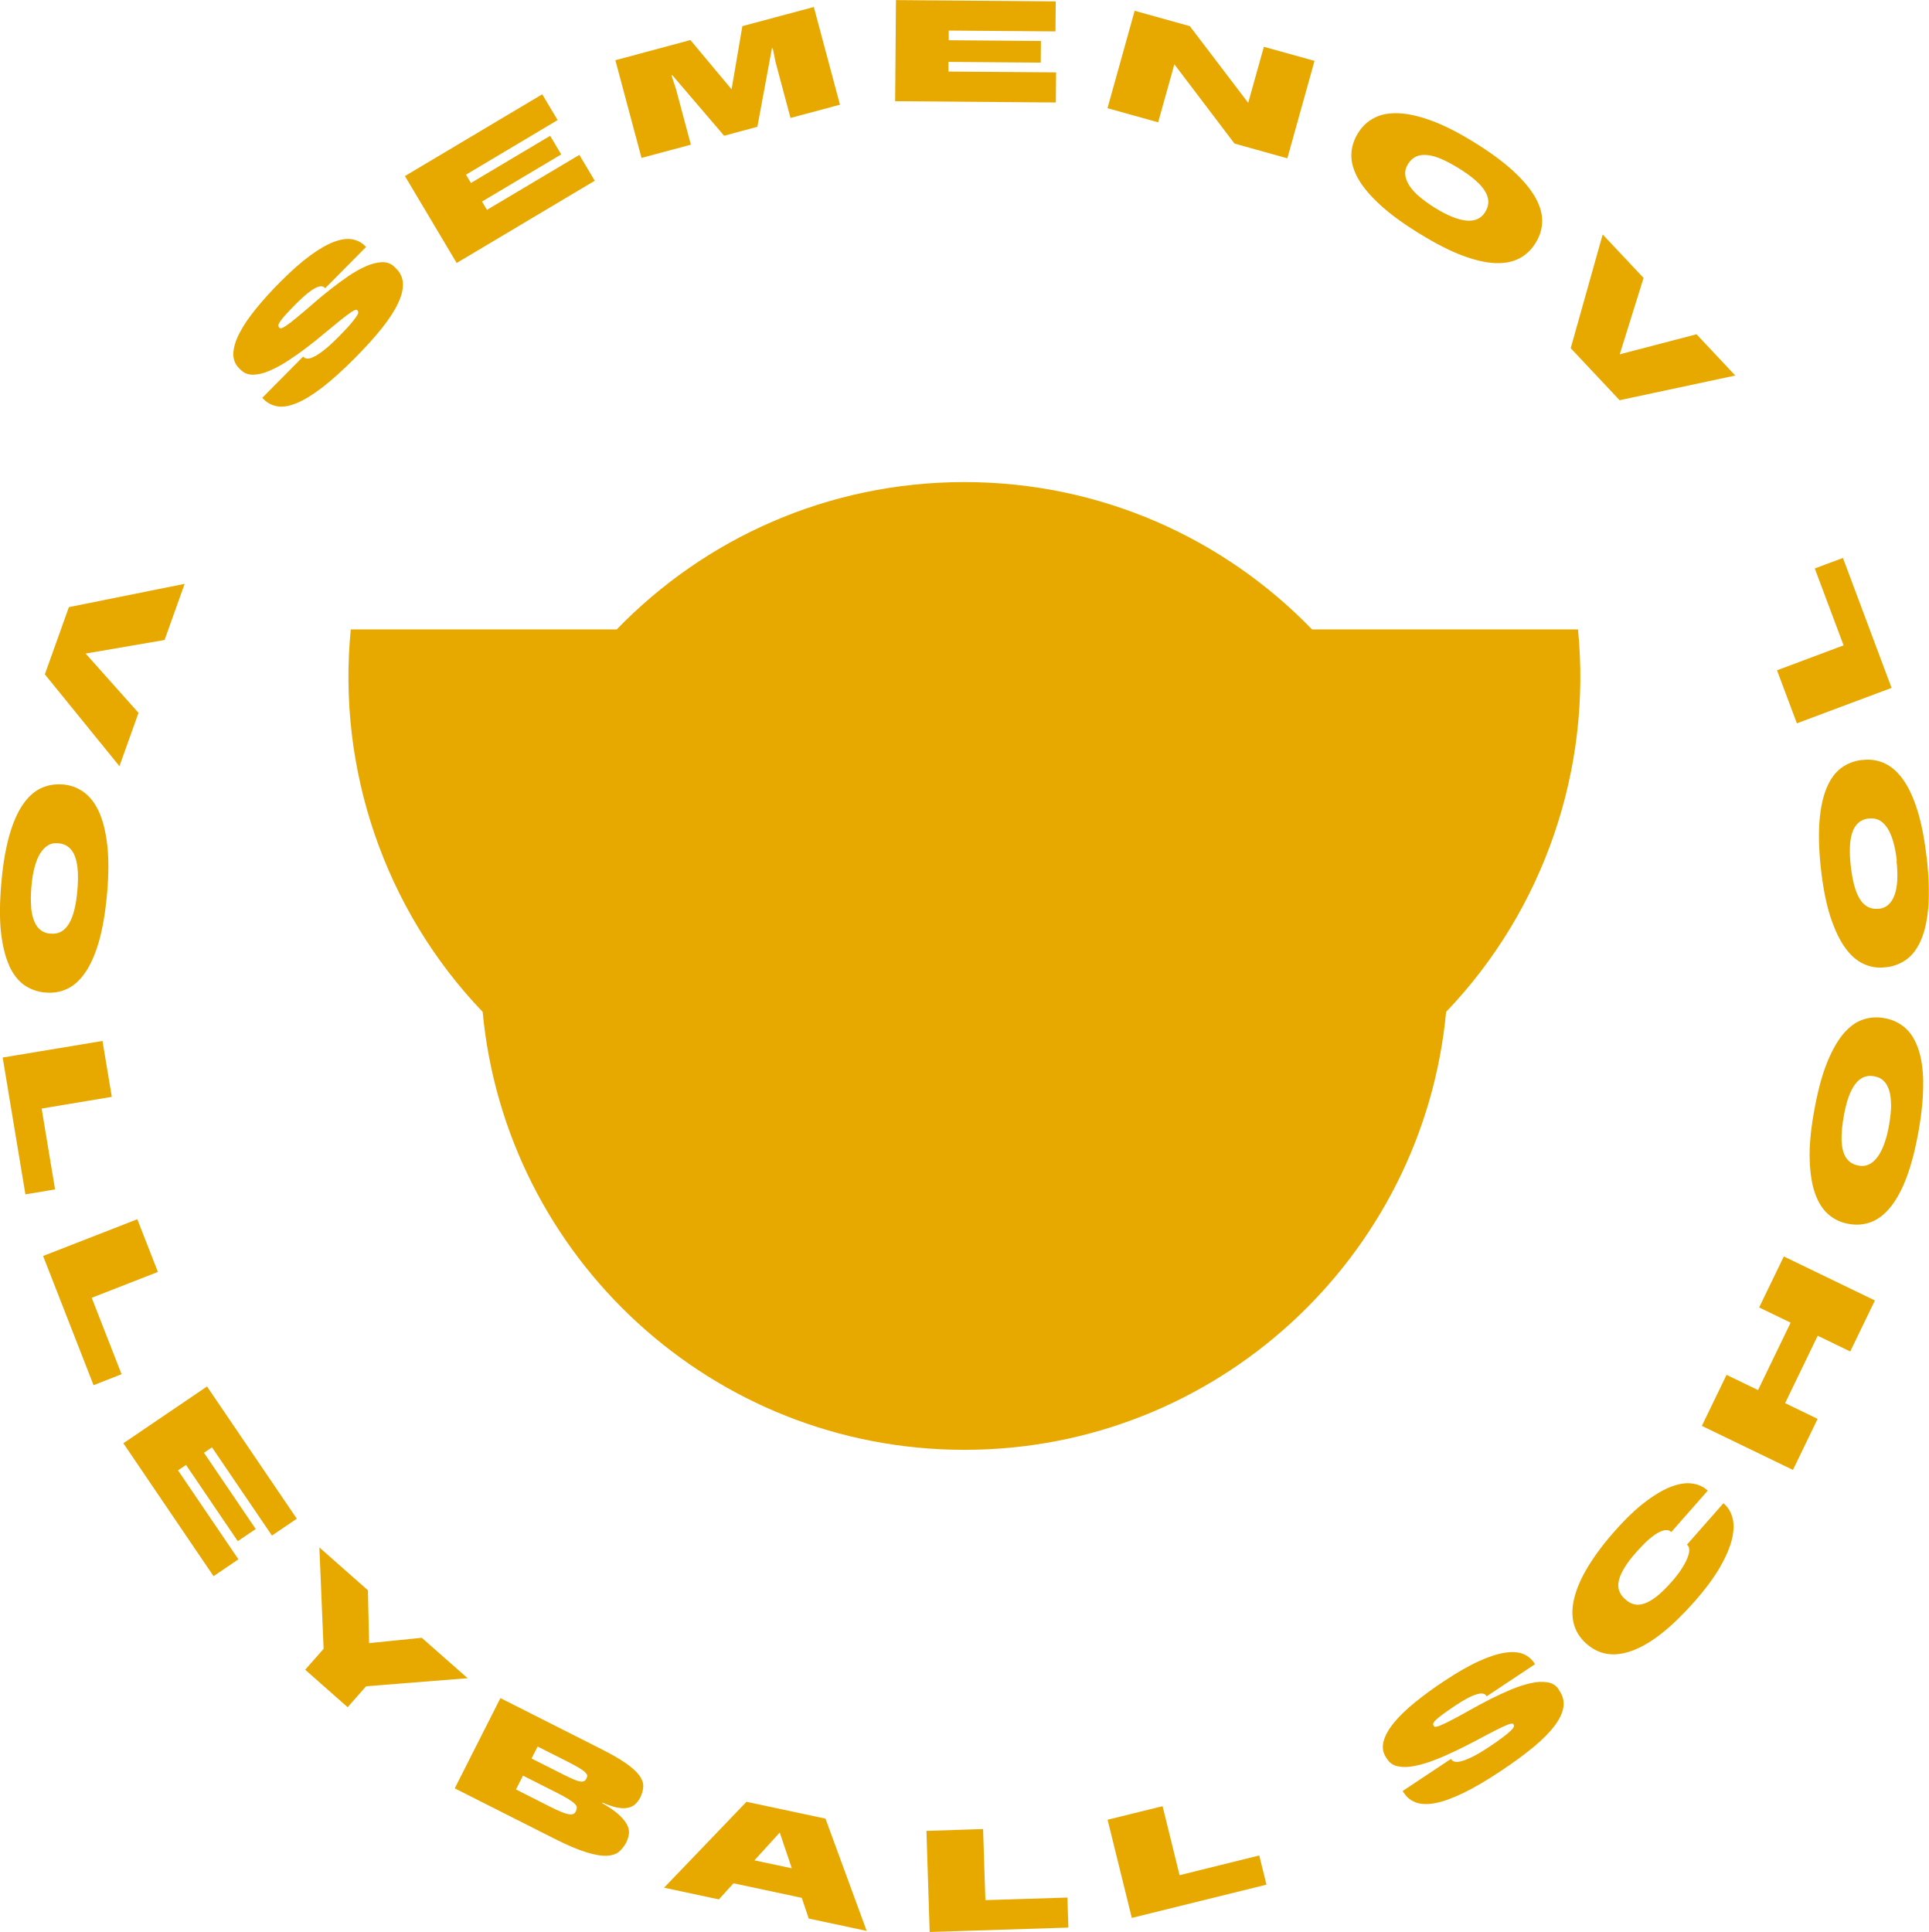
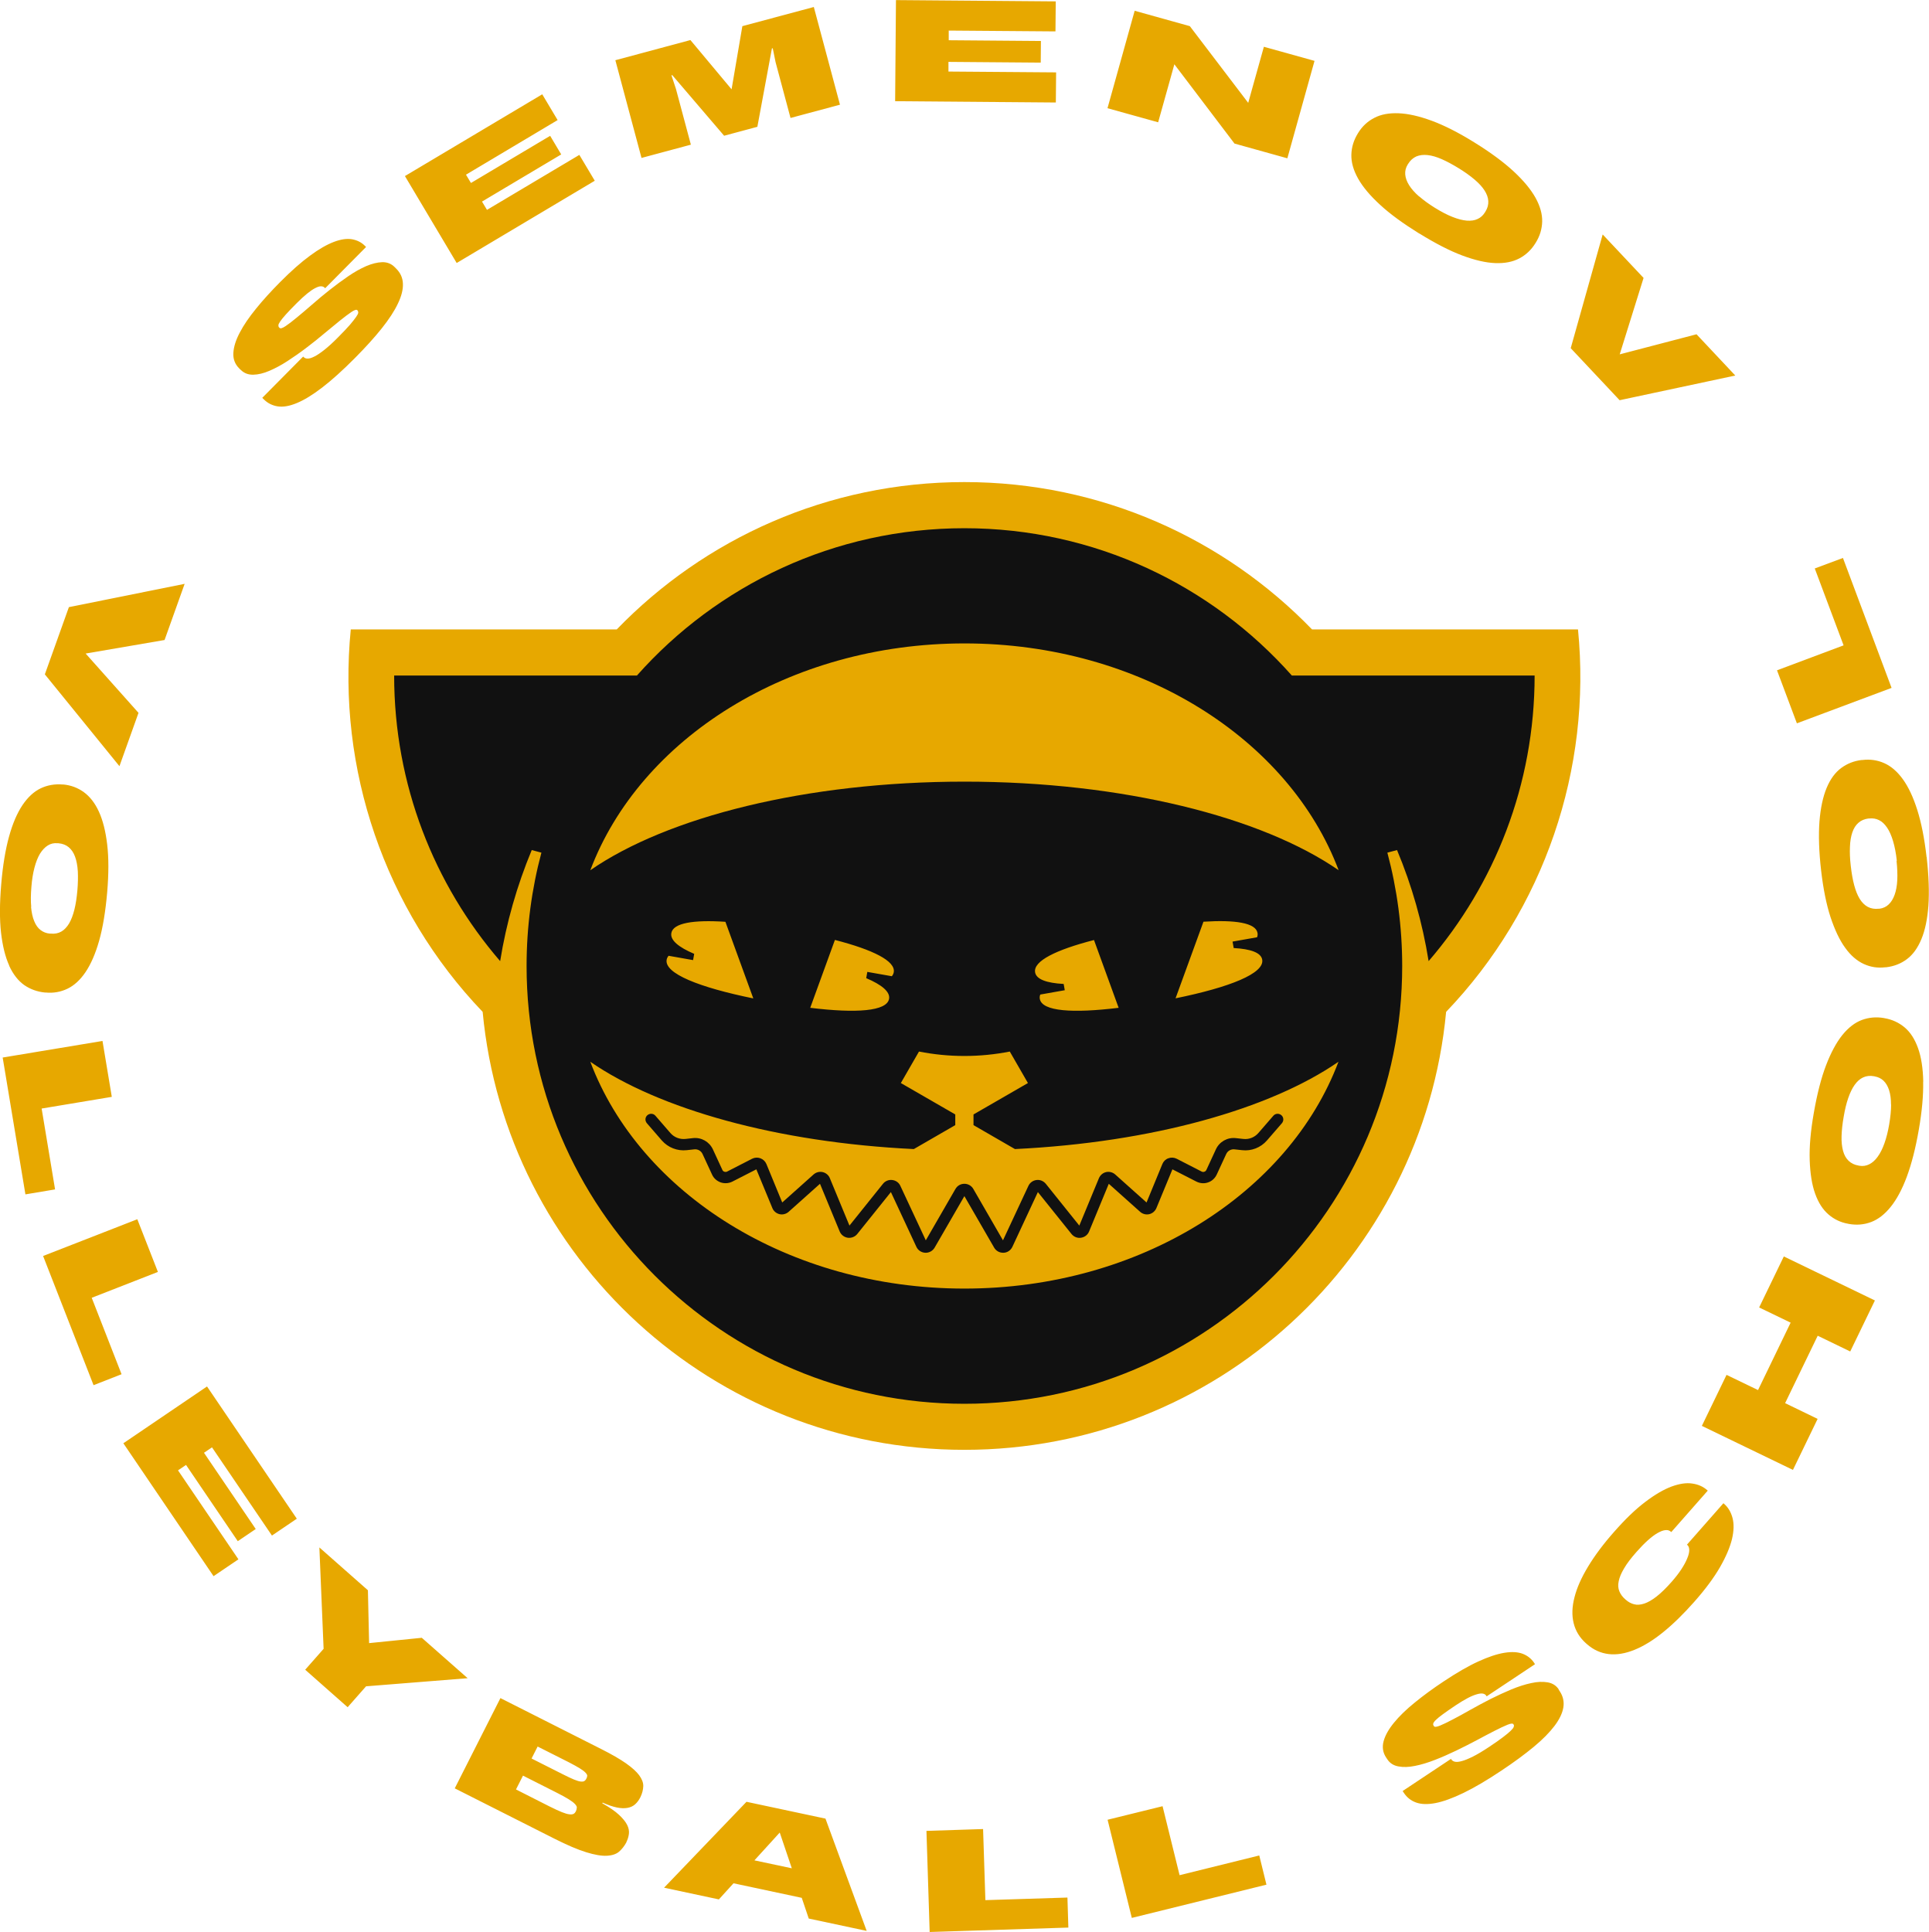
<svg xmlns="http://www.w3.org/2000/svg" id="Layer_2" data-name="Layer 2" viewBox="0 0 209.45 209.8">
  <defs>
    <style>
      .cls-1 {
        fill: #E7A800;
      }
    </style>
  </defs>
  <g id="Work">
    <g>
      <path class="cls-1" d="M12.97,83.2l-8.1-9.97,2.61-7.3,12.57-2.53-2.18,6.1-8.57,1.47,5.74,6.44-2.07,5.79ZM1,104.85c-.43-.94-.72-2.13-.89-3.58-.16-1.45-.15-3.19.02-5.22.17-2.05.46-3.79.85-5.2.39-1.42.88-2.55,1.46-3.42.58-.86,1.24-1.47,1.97-1.82s1.54-.49,2.39-.42h.09c.81.08,1.55.35,2.21.83.66.48,1.21,1.18,1.64,2.12.43.94.73,2.13.9,3.57.17,1.44.17,3.16,0,5.17-.18,2.08-.47,3.84-.87,5.26-.4,1.42-.9,2.56-1.48,3.42-.58.86-1.24,1.46-1.97,1.81-.73.35-1.52.49-2.35.41h-.09c-.83-.08-1.58-.35-2.25-.81-.66-.47-1.21-1.17-1.64-2.11ZM3.37,98.48c.06.62.17,1.14.35,1.56.17.42.4.74.69.96.29.22.62.35.99.38h.09c.45.05.84-.03,1.17-.22.33-.19.61-.49.85-.89.23-.4.42-.9.57-1.5.15-.6.25-1.28.32-2.05.07-.79.08-1.5.05-2.11-.04-.62-.14-1.15-.3-1.58-.16-.44-.39-.78-.69-1.03-.3-.25-.67-.39-1.12-.43h-.09c-.39-.04-.74.04-1.06.24-.32.2-.6.5-.85.9-.24.4-.44.91-.6,1.52s-.27,1.29-.33,2.07c-.07.83-.08,1.56-.02,2.18ZM4.52,120.38l7.62-1.27-1.01-6.07-10.84,1.8,2.47,14.86,3.22-.54-1.46-8.79ZM17.15,138.13l-2.24-5.73-10.23,3.99,5.48,14.03,3.04-1.19-3.24-8.3,7.19-2.81ZM13.39,156.72l9.8,14.44,2.7-1.83-6.56-9.66.87-.59,5.62,8.28,1.95-1.32-5.62-8.28.87-.59,6.51,9.58,2.7-1.83-9.75-14.36-9.09,6.17ZM45.82,177.85l-5.74.58-.13-5.74-5.27-4.65.46,11.01-2,2.27,4.61,4.07,2-2.27,11.03-.88-4.97-4.38ZM69.4,192.77c.3.41.46.8.45,1.19s-.11.78-.31,1.2h0c-.16.32-.35.57-.57.77-.22.2-.5.33-.83.39-.33.06-.71.05-1.15-.04-.44-.09-.95-.26-1.55-.53l-.04.07c.78.44,1.39.86,1.81,1.25.42.39.72.76.89,1.1.17.34.23.67.19.98-.04.31-.13.6-.27.88v.03c-.22.4-.48.74-.79,1.01-.31.27-.76.42-1.34.45-.58.03-1.32-.1-2.23-.38-.91-.28-2.07-.77-3.47-1.48l-10.81-5.46,4.96-9.8,10.98,5.55c1.11.56,1.99,1.07,2.65,1.53.65.46,1.13.89,1.44,1.3ZM62.64,196.29c0-.12-.08-.25-.22-.4-.14-.15-.37-.32-.69-.52-.32-.2-.75-.43-1.3-.71l-3.64-1.84-.76,1.5,3.61,1.83c.56.28,1.01.49,1.36.63.35.14.62.22.83.24.2.03.36,0,.46-.05.1-.06.18-.15.24-.27h0c.07-.15.1-.28.1-.4ZM63.77,192.85c0-.09-.06-.21-.18-.34-.12-.13-.32-.29-.61-.47s-.69-.4-1.21-.67l-3.39-1.71-.66,1.3,3.39,1.71c.5.25.91.45,1.21.57.31.13.55.2.73.22.18.02.32,0,.4-.05.09-.06.16-.14.22-.25v-.03c.07-.1.09-.2.09-.29ZM89.64,197.5l4.47,12.18-6.29-1.34-.76-2.25-7.41-1.58-1.59,1.75-5.95-1.27,8.95-9.33,8.59,1.83ZM85.98,202.88l-1.31-3.88-2.75,3.02,4.05.86ZM107,206.34l-.25-7.72-6.15.2.35,10.98,15.06-.48-.1-3.26-8.91.28ZM128.09,203.64l-1.85-7.5-5.97,1.47,2.63,10.66,14.62-3.61-.78-3.17-8.65,2.14ZM169.27,183.47c-.28-.43-.69-.69-1.21-.78-.53-.09-1.12-.07-1.79.08-.67.14-1.38.37-2.14.68-.76.32-1.52.67-2.28,1.05-.76.39-1.49.78-2.2,1.18-.7.4-1.34.75-1.9,1.04-.56.3-1.03.52-1.39.67-.37.15-.59.17-.66.05l-.04-.07c-.04-.06-.05-.14-.02-.23.03-.09.12-.22.29-.38.16-.16.41-.36.75-.61.34-.25.8-.57,1.38-.96.5-.33.93-.59,1.31-.79.38-.2.7-.33.98-.41.27-.08.49-.11.66-.08s.29.1.37.22l.05.08,5.25-3.49-.1-.16c-.3-.44-.71-.77-1.23-.97-.52-.2-1.19-.24-1.99-.11-.8.13-1.74.44-2.83.94-1.08.49-2.34,1.22-3.77,2.17-1.16.77-2.2,1.53-3.13,2.29-.93.75-1.68,1.48-2.26,2.19-.58.71-.96,1.38-1.13,2.02-.17.64-.08,1.23.28,1.77l.12.18c.28.43.69.69,1.22.78.53.1,1.13.08,1.8-.06.67-.13,1.39-.35,2.16-.65.77-.3,1.54-.64,2.31-1.01.77-.37,1.51-.75,2.23-1.13.71-.38,1.35-.72,1.92-1.01.57-.29,1.03-.51,1.4-.66s.58-.17.65-.07l.04.07c.04.05.03.13,0,.23-.03.1-.14.24-.33.42-.18.18-.46.41-.83.69-.37.28-.87.64-1.51,1.06-.69.46-1.28.81-1.76,1.05-.49.24-.89.41-1.21.49-.32.09-.57.11-.74.07-.18-.04-.3-.12-.38-.23l-.05-.08-5.25,3.49.13.2c.33.5.77.85,1.33,1.05.56.2,1.26.22,2.1.06s1.86-.53,3.04-1.1c1.18-.57,2.56-1.38,4.13-2.43,1.37-.91,2.53-1.77,3.5-2.57.97-.8,1.72-1.57,2.26-2.28.54-.72.86-1.39.96-2.01.1-.62-.03-1.21-.39-1.75l-.13-.2ZM187.19,163.28l-.05-.04-3.96,4.5.05.04c.13.12.2.3.2.55,0,.25-.07.55-.22.9-.14.35-.35.74-.63,1.17s-.63.88-1.05,1.36c-.61.69-1.16,1.23-1.65,1.61-.49.38-.94.64-1.35.77-.4.13-.77.16-1.09.07-.32-.08-.62-.24-.89-.48l-.07-.06c-.3-.26-.51-.55-.64-.87-.13-.32-.16-.68-.07-1.09.08-.41.27-.87.58-1.39.3-.52.75-1.11,1.34-1.78.45-.51.87-.94,1.25-1.28s.74-.61,1.06-.79c.32-.18.6-.29.84-.31.24-.03.43.03.58.16l.06.05,3.96-4.5-.06-.05c-.44-.39-.98-.63-1.63-.72-.65-.1-1.4.02-2.25.33-.85.32-1.8.87-2.85,1.67-1.05.79-2.18,1.88-3.4,3.27-1.15,1.3-2.08,2.55-2.8,3.74-.72,1.19-1.22,2.3-1.48,3.34-.27,1.03-.3,1.97-.09,2.82.21.85.66,1.58,1.36,2.2l.07.06c.71.63,1.51.99,2.38,1.09s1.8-.06,2.79-.46c.99-.4,2.04-1.04,3.12-1.92,1.09-.88,2.21-1.98,3.37-3.29,1.22-1.38,2.15-2.64,2.8-3.77.65-1.13,1.08-2.15,1.3-3.04.21-.89.23-1.66.06-2.3-.17-.64-.48-1.16-.92-1.54ZM191.02,141.98l3.42,1.65-3.54,7.32-3.42-1.65-2.68,5.54,9.89,4.78,2.68-5.54-3.53-1.71,3.54-7.32,3.53,1.71,2.68-5.54-9.89-4.78-2.68,5.54ZM208.83,117.46c.03,1.46-.12,3.19-.47,5.2-.35,2.03-.79,3.73-1.3,5.11s-1.1,2.47-1.75,3.28-1.36,1.36-2.12,1.65c-.77.29-1.57.36-2.42.21l-.09-.02c-.8-.14-1.52-.48-2.13-1.01-.62-.53-1.1-1.28-1.45-2.26-.35-.97-.54-2.19-.59-3.64s.1-3.17.45-5.15c.36-2.06.8-3.78,1.33-5.16.53-1.38,1.12-2.47,1.77-3.28.65-.8,1.36-1.35,2.12-1.63.76-.28,1.55-.35,2.38-.21l.09.02c.82.14,1.55.48,2.17,1,.62.52,1.1,1.27,1.45,2.24.35.97.54,2.19.57,3.64ZM205.34,119.96c0-.62-.07-1.15-.21-1.58-.14-.43-.34-.77-.6-1.02-.26-.25-.58-.4-.95-.47l-.09-.02c-.44-.08-.84-.03-1.18.13-.35.16-.65.43-.92.81-.27.38-.5.86-.7,1.44-.2.58-.36,1.25-.49,2.02-.14.78-.21,1.48-.23,2.1-.02.62.04,1.15.16,1.6.12.45.32.81.6,1.08.28.27.64.45,1.08.52l.09.02c.38.07.74.01,1.08-.16.34-.17.65-.45.92-.83.28-.38.52-.87.73-1.46.21-.59.38-1.27.51-2.03.14-.82.21-1.55.21-2.17ZM209.21,93.07c.23,2.05.29,3.8.19,5.27-.11,1.47-.36,2.68-.76,3.64-.4.96-.92,1.69-1.58,2.18-.65.49-1.41.78-2.26.88h-.09c-.81.1-1.59-.02-2.33-.36-.74-.34-1.42-.92-2.02-1.76-.61-.84-1.13-1.95-1.59-3.33-.45-1.38-.79-3.07-1.02-5.06-.24-2.08-.29-3.85-.18-5.33.12-1.47.38-2.68.78-3.64.4-.96.93-1.68,1.58-2.16.65-.48,1.39-.77,2.22-.87h.09c.83-.1,1.62.01,2.36.34.74.33,1.42.91,2.02,1.74.61.84,1.13,1.95,1.57,3.34.44,1.39.78,3.09,1.01,5.12ZM205.97,93.47c-.09-.83-.23-1.54-.41-2.14-.18-.6-.39-1.08-.65-1.46s-.54-.65-.87-.81c-.32-.16-.67-.22-1.05-.18h-.09c-.45.06-.81.21-1.1.47-.29.25-.51.6-.66,1.04s-.24.96-.26,1.58c-.03.61,0,1.3.09,2.07.09.79.21,1.48.37,2.08.16.6.36,1.1.6,1.49.25.4.54.69.88.87.34.18.74.25,1.18.2h.09c.38-.05.72-.2.99-.46.28-.26.49-.61.65-1.05.16-.44.26-.98.29-1.6.03-.62,0-1.32-.08-2.09ZM195.11,78.55l10.29-3.85-5.28-14.11-3.06,1.14,3.13,8.35-7.23,2.71,2.16,5.76ZM26.15,40.17c.36.36.81.53,1.35.52.54-.01,1.12-.15,1.75-.42.63-.27,1.29-.62,1.98-1.07.69-.45,1.38-.93,2.06-1.45s1.33-1.03,1.95-1.56c.62-.52,1.18-.98,1.68-1.38.5-.4.91-.71,1.24-.93.33-.22.54-.29.63-.2l.06.06s.06.12.05.22c-.01.1-.09.26-.24.47-.14.21-.37.49-.67.85-.31.35-.73.8-1.27,1.34-.58.59-1.09,1.05-1.51,1.38s-.79.58-1.08.72c-.3.15-.53.22-.72.22-.18,0-.32-.05-.42-.15l-.07-.07-4.44,4.48.17.17c.42.42.93.67,1.51.76.58.09,1.28-.03,2.07-.36.8-.33,1.72-.89,2.76-1.69,1.04-.8,2.23-1.87,3.56-3.21,1.16-1.17,2.13-2.24,2.91-3.22.78-.98,1.37-1.88,1.75-2.69.39-.81.57-1.53.54-2.16-.02-.63-.27-1.18-.74-1.64l-.17-.17c-.36-.36-.81-.53-1.34-.52-.53.02-1.11.16-1.74.43-.62.27-1.28.64-1.95,1.1s-1.35.96-2.02,1.49c-.67.53-1.31,1.06-1.91,1.59-.61.53-1.16,1-1.65,1.4-.49.41-.9.72-1.23.94-.33.22-.54.28-.64.19l-.06-.06c-.05-.05-.07-.13-.07-.22,0-.1.07-.24.2-.43.13-.19.33-.44.61-.75.28-.31.67-.72,1.16-1.21.42-.42.8-.77,1.13-1.04.33-.27.62-.47.87-.6.25-.13.46-.21.63-.21.17,0,.31.04.41.14l.07.07,4.44-4.48-.13-.13c-.38-.38-.85-.61-1.4-.71-.56-.09-1.21,0-1.97.29-.76.29-1.62.78-2.58,1.49-.96.7-2.05,1.66-3.26,2.88-.98.99-1.85,1.94-2.6,2.87-.75.92-1.35,1.79-1.77,2.6-.43.81-.66,1.54-.7,2.21-.04.66.17,1.22.63,1.68l.16.16ZM64.58,19.62l-1.67-2.8-10.03,5.97-.54-.9,8.6-5.12-1.2-2.02-8.6,5.12-.54-.9,9.95-5.93-1.67-2.8-14.91,8.88,5.62,9.44,14.99-8.93ZM75.02,15.71l-1.62-6.05-.49-1.48.09-.02,5.63,6.58,3.61-.97,1.58-8.51.09-.02.31,1.52,1.62,6.05,5.37-1.44-2.84-10.61-7.76,2.08-1.17,6.86-4.47-5.35-8.15,2.19,2.84,10.61,5.36-1.44ZM114.66,7.86l-11.67-.09v-1.05s10.02.08,10.02.08l.02-2.35-10.01-.08v-1.05s11.59.09,11.59.09l.03-3.26-17.35-.14-.09,10.98,17.45.14.03-3.26ZM135.96,9.66l-.42,1.51-6.34-8.33-5.99-1.67-2.95,10.58,5.5,1.53,1.34-4.79.42-1.51,6.53,8.61,5.74,1.6,2.95-10.58-5.5-1.53-1.28,4.58ZM154.11,25.36c-1.75-1.09-3.17-2.12-4.25-3.12-1.08-.99-1.88-1.94-2.39-2.85-.51-.91-.75-1.77-.73-2.59.02-.82.26-1.59.71-2.32l.05-.08c.43-.69,1.01-1.23,1.73-1.6.72-.38,1.6-.54,2.64-.5,1.03.04,2.23.31,3.59.81,1.36.5,2.9,1.28,4.61,2.34,1.78,1.1,3.21,2.16,4.29,3.16,1.08,1,1.87,1.96,2.38,2.87.5.91.74,1.77.72,2.58-.02.81-.25,1.57-.69,2.28l-.05.08c-.44.71-1.02,1.26-1.74,1.64-.72.38-1.59.55-2.62.51-1.03-.04-2.23-.32-3.59-.83-1.36-.51-2.91-1.31-4.64-2.38ZM154.11,21.33c.47.41,1.03.82,1.69,1.23.71.44,1.36.78,1.93,1,.58.23,1.09.36,1.55.4.45.03.84-.02,1.17-.18.33-.15.59-.39.79-.71l.05-.08c.24-.38.34-.76.32-1.15-.02-.38-.16-.77-.41-1.16-.25-.39-.61-.78-1.08-1.18-.47-.4-1.03-.8-1.69-1.21-.68-.42-1.3-.75-1.86-1-.57-.25-1.08-.4-1.55-.45-.46-.05-.87,0-1.23.15-.35.16-.65.42-.89.81l-.05.08c-.2.33-.29.68-.26,1.06.03.38.17.77.42,1.17.25.4.61.81,1.08,1.22ZM188.43,40.78l-4.21-4.48-8.34,2.18,2.59-8.3-4.44-4.72-3.47,12.35,5.31,5.65,12.56-2.68Z" />
      <g>
        <path class="cls-1" d="M171.35,68.35h-28.88c-9.55-9.87-22.93-16-37.75-16s-28.2,6.13-37.75,16h-28.88c-1.5,15.13,3.66,30.4,14.32,41.53,2.51,26.68,24.97,47.56,52.31,47.56s49.8-20.88,52.31-47.56c10.66-11.13,15.82-26.4,14.32-41.53Z" />
-         <path class="cls-1" d="M104.73,57.36c-14.15,0-26.86,6.19-35.57,16h-26.36c0,11.85,4.34,22.69,11.51,31.01.67-4.16,1.83-8.21,3.43-12.06l1.05.28c-1.05,3.93-1.61,8.05-1.61,12.31,0,26.26,21.28,47.54,47.54,47.54s47.54-21.28,47.54-47.54c0-4.26-.56-8.38-1.61-12.31l1.05-.28c1.61,3.85,2.76,7.89,3.43,12.06,7.17-8.33,11.51-19.16,11.51-31.01h-26.36c-8.71-9.81-21.41-16-35.57-16ZM104.73,139.93c-19.1,0-35.25-10.36-40.63-24.63,7.44,5.14,20.24,8.76,35.13,9.48l4.5-2.6v-1.16l-5.91-3.41,1.97-3.42c1.58.31,3.23.48,4.93.48s3.35-.17,4.93-.48l1.97,3.42-5.91,3.41v1.16l4.5,2.6c14.89-.72,27.68-4.34,35.13-9.48-5.38,14.27-21.53,24.63-40.63,24.63ZM72.9,101.32c.19-1.09,2.4-1.45,5.87-1.22l3.03,8.32c-5.87-1.2-9.67-2.7-9.41-4.2.03-.16.1-.3.21-.43l2.66.47.12-.68c-1.7-.72-2.62-1.49-2.48-2.25ZM96.54,108.47c-.24,1.35-3.57,1.58-8.56.97l2.68-7.37c4.12,1.06,6.61,2.29,6.39,3.51-.03.16-.1.3-.21.43l-2.66-.47-.12.68c1.7.72,2.62,1.49,2.48,2.25ZM133.96,102.95c1.85.1,2.97.5,3.1,1.26.26,1.5-3.53,3-9.41,4.2l3.03-8.32c3.47-.22,5.68.13,5.87,1.22.03.16.01.32-.05.47l-2.66.47.12.68ZM118.79,102.07l2.68,7.37c-4.99.61-8.33.39-8.56-.97-.03-.16-.01-.32.05-.47l2.66-.47-.12-.68c-1.85-.1-2.97-.5-3.1-1.26-.22-1.23,2.28-2.45,6.39-3.51ZM104.73,84.88c-17.21,0-32.29,3.85-40.63,9.62,5.38-14.27,21.53-24.63,40.63-24.63s35.25,10.36,40.63,24.63c-8.34-5.77-23.42-9.62-40.63-9.62ZM108.91,134.69l2.76-5.91c.16-.35.49-.59.88-.64.39-.05.76.11,1.01.41l3.64,4.54,2.13-5.15c.14-.33.43-.58.78-.66.35-.08.72.02.99.26l3.4,3.04,1.72-4.18c.12-.29.35-.52.65-.62.29-.11.62-.09.9.05l2.71,1.39c.09.05.2.06.3.02.1-.03.18-.11.22-.2l1.03-2.23c.38-.83,1.25-1.32,2.16-1.22l.82.09c.62.07,1.22-.17,1.63-.64l1.63-1.88c.22-.26.61-.28.87-.06.26.22.28.61.06.87l-1.63,1.88c-.67.77-1.68,1.17-2.7,1.05l-.82-.09c-.38-.04-.74.16-.9.51l-1.03,2.23c-.19.4-.52.71-.94.85-.42.15-.87.11-1.27-.09l-2.6-1.33-1.74,4.21c-.14.33-.43.58-.78.66-.35.08-.73-.02-.99-.26l-3.4-3.04-2.14,5.18c-.15.37-.48.62-.88.68-.4.06-.78-.1-1.03-.41l-3.65-4.55-2.77,5.95c-.18.38-.55.63-.96.64-.02,0-.03,0-.05,0-.4,0-.77-.21-.97-.56l-3.23-5.59-3.23,5.59c-.21.36-.6.58-1.02.56-.42-.02-.79-.27-.96-.64l-2.77-5.95-3.65,4.55c-.25.31-.64.46-1.03.41-.4-.06-.72-.31-.88-.68l-2.14-5.18-3.4,3.04c-.27.24-.64.34-.99.26-.35-.08-.65-.33-.78-.66l-1.74-4.21-2.6,1.33c-.4.2-.85.23-1.27.09-.42-.15-.76-.45-.94-.85l-1.03-2.23c-.16-.35-.52-.55-.9-.51l-.82.09c-1.02.11-2.02-.28-2.7-1.05l-1.63-1.88c-.22-.26-.2-.65.06-.87.26-.22.65-.2.87.06l1.63,1.88c.41.47,1.01.7,1.63.64l.82-.09c.91-.1,1.77.39,2.16,1.22l1.03,2.23c.04.1.12.17.22.2.1.03.21.03.3-.02l2.71-1.39c.28-.14.6-.16.9-.05.29.11.53.33.65.62l1.72,4.18,3.4-3.04c.27-.24.64-.34.99-.26.35.08.65.33.78.66l2.13,5.15,3.64-4.54c.24-.3.62-.46,1.01-.41.39.05.72.28.88.64l2.76,5.91,3.22-5.58c.2-.35.56-.56.97-.56.4,0,.77.21.97.56l3.22,5.58Z" />
+         <path style="fill:#111" d="M104.73,57.36c-14.15,0-26.86,6.19-35.57,16h-26.36c0,11.85,4.34,22.69,11.51,31.01.67-4.16,1.83-8.21,3.43-12.06l1.05.28c-1.05,3.93-1.61,8.05-1.61,12.31,0,26.26,21.28,47.54,47.54,47.54s47.54-21.28,47.54-47.54c0-4.26-.56-8.38-1.61-12.31l1.05-.28c1.61,3.85,2.76,7.89,3.43,12.06,7.17-8.33,11.51-19.16,11.51-31.01h-26.36c-8.71-9.81-21.41-16-35.57-16ZM104.73,139.93c-19.1,0-35.25-10.36-40.63-24.63,7.44,5.14,20.24,8.76,35.13,9.48l4.5-2.6v-1.16l-5.91-3.41,1.97-3.42c1.58.31,3.23.48,4.93.48s3.35-.17,4.93-.48l1.97,3.42-5.91,3.41v1.16l4.5,2.6c14.89-.72,27.68-4.34,35.13-9.48-5.38,14.27-21.53,24.63-40.63,24.63ZM72.9,101.32c.19-1.09,2.4-1.45,5.87-1.22l3.03,8.32c-5.87-1.2-9.67-2.7-9.41-4.2.03-.16.1-.3.21-.43l2.66.47.12-.68c-1.7-.72-2.62-1.49-2.48-2.25ZM96.54,108.47c-.24,1.35-3.57,1.58-8.56.97l2.68-7.37c4.12,1.06,6.61,2.29,6.39,3.51-.03.16-.1.3-.21.43l-2.66-.47-.12.68c1.7.72,2.62,1.49,2.48,2.25ZM133.96,102.95c1.85.1,2.97.5,3.1,1.26.26,1.5-3.53,3-9.41,4.2l3.03-8.32c3.47-.22,5.68.13,5.87,1.22.03.16.01.32-.05.47l-2.66.47.12.68ZM118.79,102.07l2.68,7.37c-4.99.61-8.33.39-8.56-.97-.03-.16-.01-.32.05-.47l2.66-.47-.12-.68c-1.85-.1-2.97-.5-3.1-1.26-.22-1.23,2.28-2.45,6.39-3.51ZM104.73,84.88c-17.21,0-32.29,3.85-40.63,9.62,5.38-14.27,21.53-24.63,40.63-24.63s35.25,10.36,40.63,24.63c-8.34-5.77-23.42-9.62-40.63-9.62ZM108.91,134.69l2.76-5.91c.16-.35.49-.59.88-.64.39-.05.76.11,1.01.41l3.64,4.54,2.13-5.15c.14-.33.43-.58.78-.66.35-.08.72.02.99.26l3.4,3.04,1.72-4.18c.12-.29.35-.52.65-.62.29-.11.62-.09.9.05l2.71,1.39c.09.05.2.06.3.02.1-.03.18-.11.22-.2l1.03-2.23c.38-.83,1.25-1.32,2.16-1.22l.82.09c.62.07,1.22-.17,1.63-.64l1.63-1.88c.22-.26.61-.28.87-.06.26.22.28.61.06.87l-1.63,1.88c-.67.77-1.68,1.17-2.7,1.05l-.82-.09c-.38-.04-.74.16-.9.51l-1.03,2.23c-.19.4-.52.71-.94.85-.42.15-.87.11-1.27-.09l-2.6-1.33-1.74,4.21c-.14.33-.43.58-.78.66-.35.08-.73-.02-.99-.26l-3.4-3.04-2.14,5.18c-.15.37-.48.62-.88.68-.4.06-.78-.1-1.03-.41l-3.65-4.55-2.77,5.95c-.18.38-.55.63-.96.64-.02,0-.03,0-.05,0-.4,0-.77-.21-.97-.56l-3.23-5.59-3.23,5.59c-.21.36-.6.58-1.02.56-.42-.02-.79-.27-.96-.64l-2.77-5.95-3.65,4.55c-.25.31-.64.46-1.03.41-.4-.06-.72-.31-.88-.68l-2.14-5.18-3.4,3.04c-.27.24-.64.34-.99.26-.35-.08-.65-.33-.78-.66l-1.74-4.21-2.6,1.33c-.4.2-.85.23-1.27.09-.42-.15-.76-.45-.94-.85l-1.03-2.23c-.16-.35-.52-.55-.9-.51l-.82.09c-1.02.11-2.02-.28-2.7-1.05l-1.63-1.88c-.22-.26-.2-.65.06-.87.26-.22.65-.2.87.06l1.63,1.88c.41.47,1.01.7,1.63.64l.82-.09c.91-.1,1.77.39,2.16,1.22l1.03,2.23c.04.1.12.17.22.2.1.03.21.03.3-.02l2.71-1.39c.28-.14.6-.16.9-.05.29.11.53.33.65.62l1.72,4.18,3.4-3.04c.27-.24.64-.34.99-.26.35.08.65.33.78.66l2.13,5.15,3.64-4.54c.24-.3.62-.46,1.01-.41.39.05.72.28.88.64l2.76,5.91,3.22-5.58c.2-.35.56-.56.97-.56.4,0,.77.21.97.56l3.22,5.58Z" />
      </g>
    </g>
  </g>
</svg>
